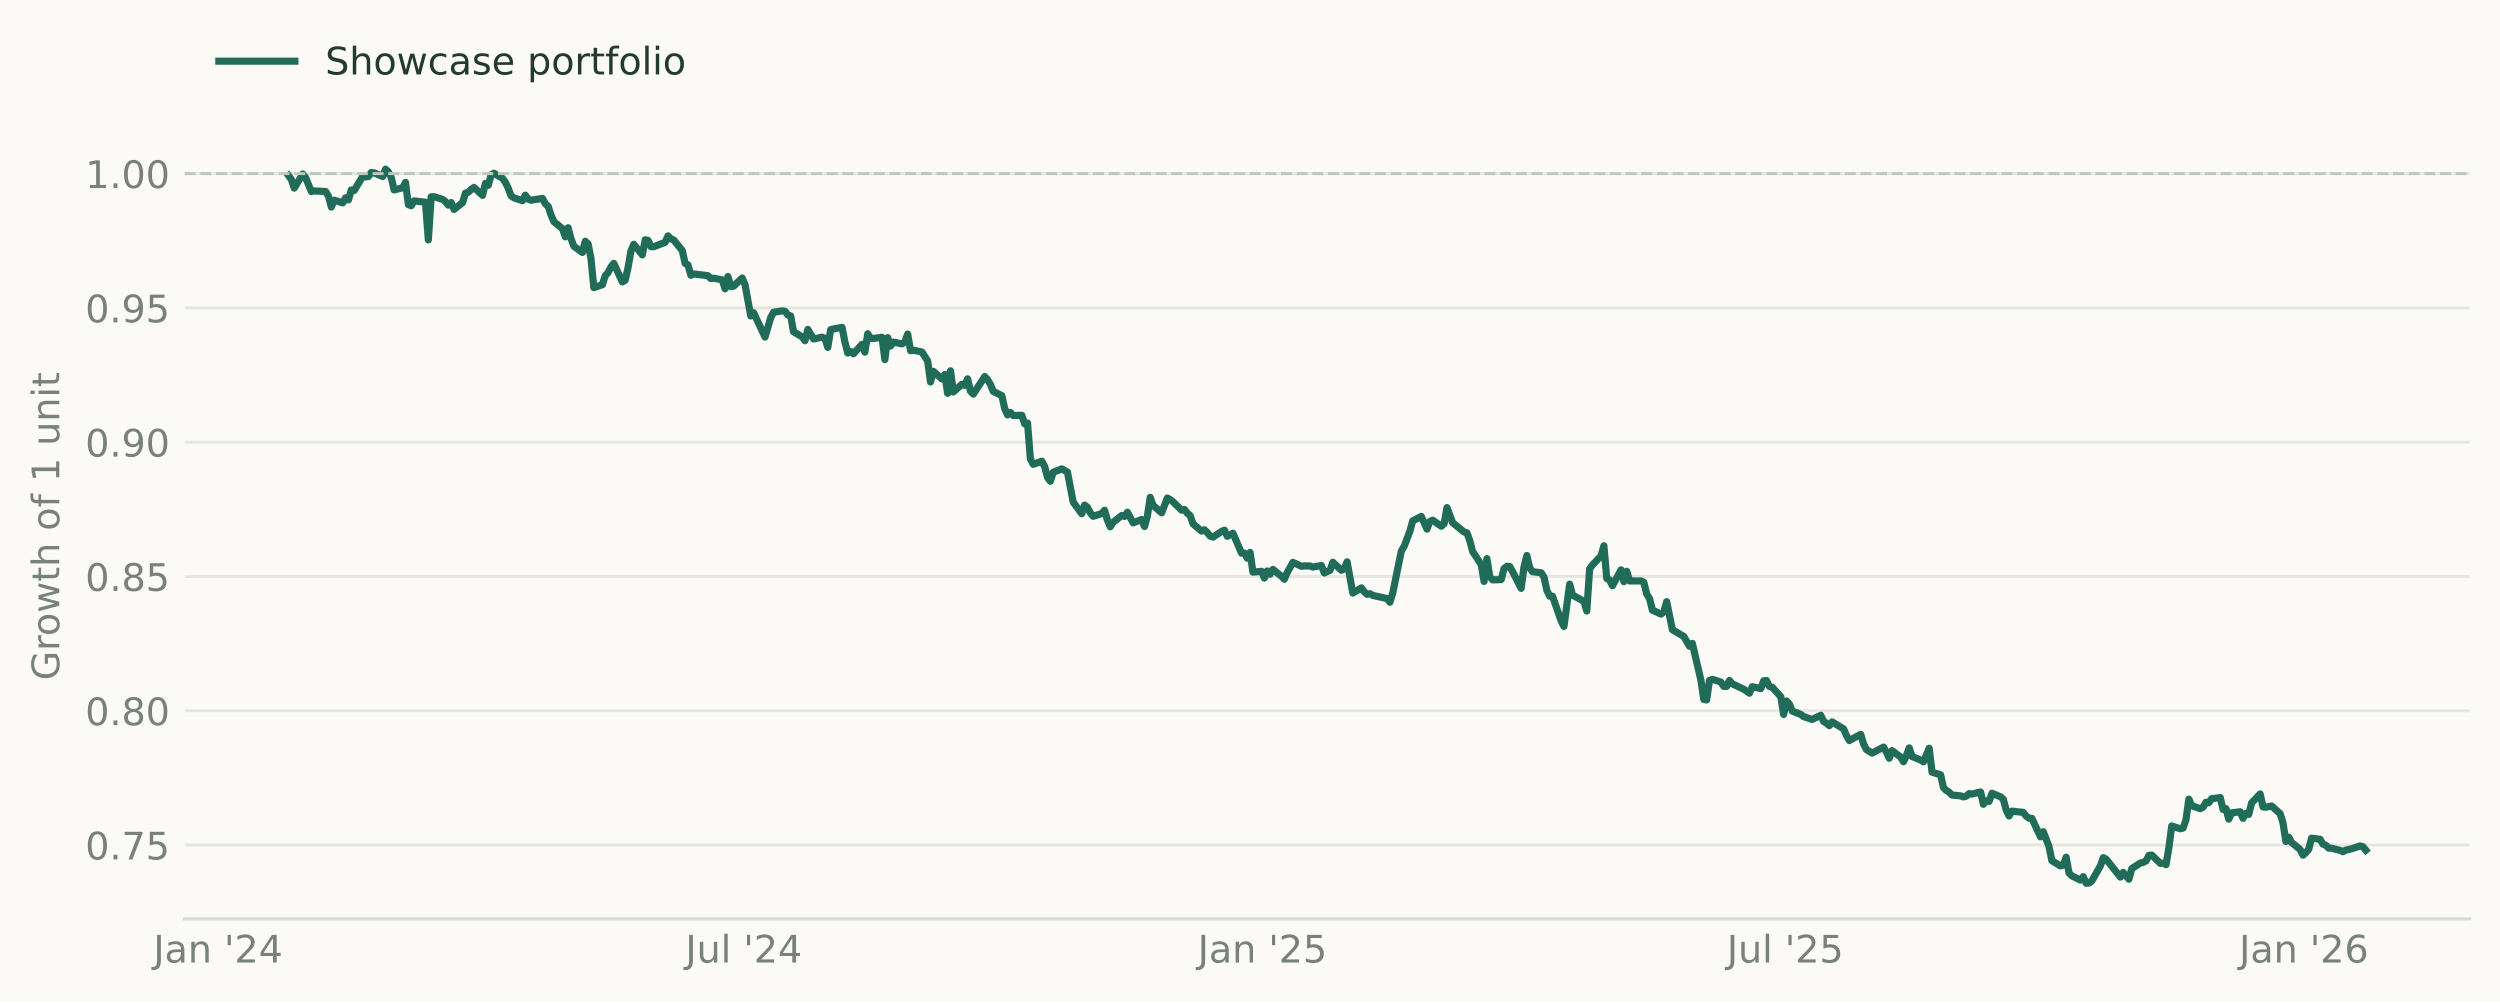
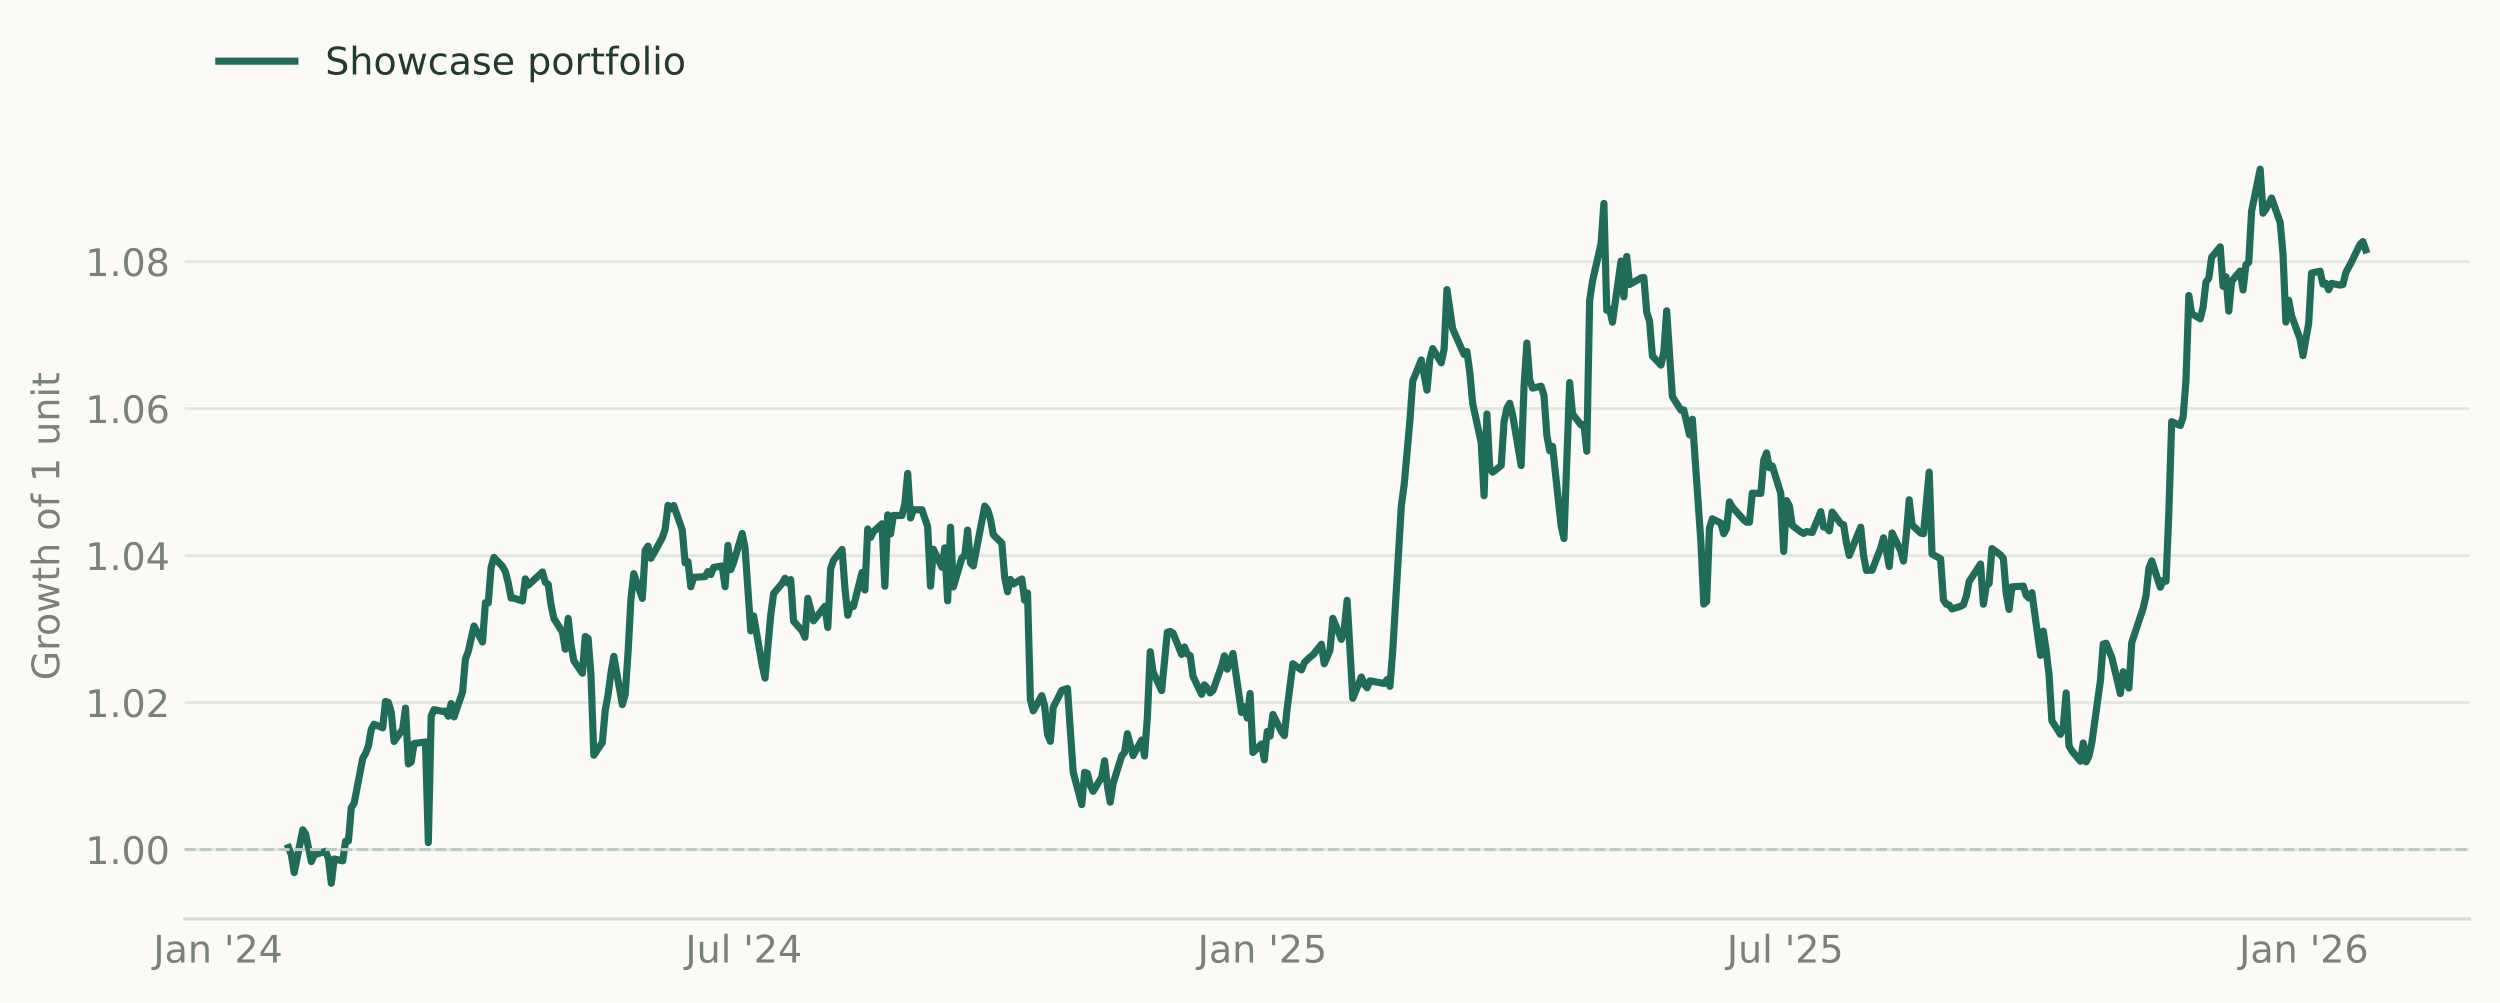
<svg xmlns="http://www.w3.org/2000/svg" xmlns:xlink="http://www.w3.org/1999/xlink" width="592.2pt" height="237.37pt" viewBox="0 0 592.2 237.37" version="1.1">
  <defs>
    <style type="text/css">*{stroke-linejoin: round; stroke-linecap: butt}</style>
  </defs>
  <g id="figure_1">
    <g id="patch_1">
      <path d="M 0 237.37 L 592.2 237.37 L 592.2 0 L 0 0 z " style="fill: #fbfaf6" />
    </g>
    <g id="axes_1">
      <g id="patch_2">
        <path d="M 43.74 217.67 L 585 217.67 L 585 31.622 L 43.74 31.622 z " style="fill: #fbfaf6" />
      </g>
      <g id="matplotlib.axis_1">
        <g id="xtick_1">
          <g id="line2d_1" />
          <g id="text_1">
            <g style="fill: #78817c" transform="translate(36.33023 228.0076) scale(0.09 -0.09)">
              <defs>
                <path id="DejaVuSans-2d" d="M 628 4666 L 1259 4666 L 1259 325 Q 1259 -519 939 -900 Q 619 -1281 -91 -1281 L -331 -1281 L -331 -750 L -134 -750 Q 284 -750 456 -515 Q 628 -281 628 325 L 628 4666 z " transform="scale(0.015625)" />
                <path id="DejaVuSans-44" d="M 2194 1759 Q 1497 1759 1228 1600 Q 959 1441 959 1056 Q 959 750 1161 570 Q 1363 391 1709 391 Q 2188 391 2477 730 Q 2766 1069 2766 1631 L 2766 1759 L 2194 1759 z M 3341 1997 L 3341 0 L 2766 0 L 2766 531 Q 2569 213 2275 61 Q 1981 -91 1556 -91 Q 1019 -91 701 211 Q 384 513 384 1019 Q 384 1609 779 1909 Q 1175 2209 1959 2209 L 2766 2209 L 2766 2266 Q 2766 2663 2505 2880 Q 2244 3097 1772 3097 Q 1472 3097 1187 3025 Q 903 2953 641 2809 L 641 3341 Q 956 3463 1253 3523 Q 1550 3584 1831 3584 Q 2591 3584 2966 3190 Q 3341 2797 3341 1997 z " transform="scale(0.015625)" />
                <path id="DejaVuSans-51" d="M 3513 2113 L 3513 0 L 2938 0 L 2938 2094 Q 2938 2591 2744 2837 Q 2550 3084 2163 3084 Q 1697 3084 1428 2787 Q 1159 2491 1159 1978 L 1159 0 L 581 0 L 581 3500 L 1159 3500 L 1159 2956 Q 1366 3272 1645 3428 Q 1925 3584 2291 3584 Q 2894 3584 3203 3211 Q 3513 2838 3513 2113 z " transform="scale(0.015625)" />
                <path id="DejaVuSans-3" transform="scale(0.015625)" />
                <path id="DejaVuSans-a" d="M 1147 4666 L 1147 2931 L 616 2931 L 616 4666 L 1147 4666 z " transform="scale(0.015625)" />
                <path id="DejaVuSans-15" d="M 1228 531 L 3431 531 L 3431 0 L 469 0 L 469 531 Q 828 903 1448 1529 Q 2069 2156 2228 2338 Q 2531 2678 2651 2914 Q 2772 3150 2772 3378 Q 2772 3750 2511 3984 Q 2250 4219 1831 4219 Q 1534 4219 1204 4116 Q 875 4013 500 3803 L 500 4441 Q 881 4594 1212 4672 Q 1544 4750 1819 4750 Q 2544 4750 2975 4387 Q 3406 4025 3406 3419 Q 3406 3131 3298 2873 Q 3191 2616 2906 2266 Q 2828 2175 2409 1742 Q 1991 1309 1228 531 z " transform="scale(0.015625)" />
                <path id="DejaVuSans-17" d="M 2419 4116 L 825 1625 L 2419 1625 L 2419 4116 z M 2253 4666 L 3047 4666 L 3047 1625 L 3713 1625 L 3713 1100 L 3047 1100 L 3047 0 L 2419 0 L 2419 1100 L 313 1100 L 313 1709 L 2253 4666 z " transform="scale(0.015625)" />
              </defs>
              <use xlink:href="#DejaVuSans-2d" />
              <use xlink:href="#DejaVuSans-44" transform="translate(29.5 0)" />
              <use xlink:href="#DejaVuSans-51" transform="translate(90.78125 0)" />
              <use xlink:href="#DejaVuSans-3" transform="translate(154.1562 0)" />
              <use xlink:href="#DejaVuSans-a" transform="translate(185.9375 0)" />
              <use xlink:href="#DejaVuSans-15" transform="translate(213.4219 0)" />
              <use xlink:href="#DejaVuSans-17" transform="translate(277.0469 0)" />
            </g>
          </g>
        </g>
        <g id="xtick_2">
          <g id="line2d_2" />
          <g id="text_2">
            <g style="fill: #78817c" transform="translate(162.3589 228.0083) scale(0.09 -0.09)">
              <defs>
                <path id="DejaVuSans-58" d="M 544 1381 L 544 3500 L 1119 3500 L 1119 1403 Q 1119 906 1312 657 Q 1506 409 1894 409 Q 2359 409 2629 706 Q 2900 1003 2900 1516 L 2900 3500 L 3475 3500 L 3475 0 L 2900 0 L 2900 538 Q 2691 219 2414 64 Q 2138 -91 1772 -91 Q 1169 -91 856 284 Q 544 659 544 1381 z M 1991 3584 L 1991 3584 z " transform="scale(0.015625)" />
                <path id="DejaVuSans-4f" d="M 603 4863 L 1178 4863 L 1178 0 L 603 0 L 603 4863 z " transform="scale(0.015625)" />
              </defs>
              <use xlink:href="#DejaVuSans-2d" />
              <use xlink:href="#DejaVuSans-58" transform="translate(29.5 0)" />
              <use xlink:href="#DejaVuSans-4f" transform="translate(92.875 0)" />
              <use xlink:href="#DejaVuSans-3" transform="translate(120.6562 0)" />
              <use xlink:href="#DejaVuSans-a" transform="translate(152.4375 0)" />
              <use xlink:href="#DejaVuSans-15" transform="translate(179.9219 0)" />
              <use xlink:href="#DejaVuSans-17" transform="translate(243.5469 0)" />
            </g>
          </g>
        </g>
        <g id="xtick_3">
          <g id="line2d_3" />
          <g id="text_3">
            <g style="fill: #78817c" transform="translate(283.7093 228.0076) scale(0.09 -0.09)">
              <defs>
                <path id="DejaVuSans-18" d="M 691 4666 L 3169 4666 L 3169 4134 L 1269 4134 L 1269 2991 Q 1406 3038 1543 3061 Q 1681 3084 1819 3084 Q 2600 3084 3056 2656 Q 3513 2228 3513 1497 Q 3513 744 3044 326 Q 2575 -91 1722 -91 Q 1428 -91 1123 -41 Q 819 9 494 109 L 494 744 Q 775 591 1075 516 Q 1375 441 1709 441 Q 2250 441 2565 725 Q 2881 1009 2881 1497 Q 2881 1984 2565 2268 Q 2250 2553 1709 2553 Q 1456 2553 1204 2497 Q 953 2441 691 2322 L 691 4666 z " transform="scale(0.015625)" />
              </defs>
              <use xlink:href="#DejaVuSans-2d" />
              <use xlink:href="#DejaVuSans-44" transform="translate(29.5 0)" />
              <use xlink:href="#DejaVuSans-51" transform="translate(90.78125 0)" />
              <use xlink:href="#DejaVuSans-3" transform="translate(154.1562 0)" />
              <use xlink:href="#DejaVuSans-a" transform="translate(185.9375 0)" />
              <use xlink:href="#DejaVuSans-15" transform="translate(213.4219 0)" />
              <use xlink:href="#DejaVuSans-18" transform="translate(277.0469 0)" />
            </g>
          </g>
        </g>
        <g id="xtick_4">
          <g id="line2d_4" />
          <g id="text_4">
            <g style="fill: #78817c" transform="translate(409.062 228.0083) scale(0.09 -0.09)">
              <use xlink:href="#DejaVuSans-2d" />
              <use xlink:href="#DejaVuSans-58" transform="translate(29.5 0)" />
              <use xlink:href="#DejaVuSans-4f" transform="translate(92.875 0)" />
              <use xlink:href="#DejaVuSans-3" transform="translate(120.6562 0)" />
              <use xlink:href="#DejaVuSans-a" transform="translate(152.4375 0)" />
              <use xlink:href="#DejaVuSans-15" transform="translate(179.9219 0)" />
              <use xlink:href="#DejaVuSans-18" transform="translate(243.5469 0)" />
            </g>
          </g>
        </g>
        <g id="xtick_5">
          <g id="line2d_5" />
          <g id="text_5">
            <g style="fill: #78817c" transform="translate(530.4125 228.0076) scale(0.09 -0.09)">
              <defs>
                <path id="DejaVuSans-19" d="M 2113 2584 Q 1688 2584 1439 2293 Q 1191 2003 1191 1497 Q 1191 994 1439 701 Q 1688 409 2113 409 Q 2538 409 2786 701 Q 3034 994 3034 1497 Q 3034 2003 2786 2293 Q 2538 2584 2113 2584 z M 3366 4563 L 3366 3988 Q 3128 4100 2886 4159 Q 2644 4219 2406 4219 Q 1781 4219 1451 3797 Q 1122 3375 1075 2522 Q 1259 2794 1537 2939 Q 1816 3084 2150 3084 Q 2853 3084 3261 2657 Q 3669 2231 3669 1497 Q 3669 778 3244 343 Q 2819 -91 2113 -91 Q 1303 -91 875 529 Q 447 1150 447 2328 Q 447 3434 972 4092 Q 1497 4750 2381 4750 Q 2619 4750 2861 4703 Q 3103 4656 3366 4563 z " transform="scale(0.015625)" />
              </defs>
              <use xlink:href="#DejaVuSans-2d" />
              <use xlink:href="#DejaVuSans-44" transform="translate(29.5 0)" />
              <use xlink:href="#DejaVuSans-51" transform="translate(90.78125 0)" />
              <use xlink:href="#DejaVuSans-3" transform="translate(154.1562 0)" />
              <use xlink:href="#DejaVuSans-a" transform="translate(185.9375 0)" />
              <use xlink:href="#DejaVuSans-15" transform="translate(213.4219 0)" />
              <use xlink:href="#DejaVuSans-19" transform="translate(277.0469 0)" />
            </g>
          </g>
        </g>
      </g>
      <g id="matplotlib.axis_2">
        <g id="ytick_1">
          <g id="line2d_6">
-             <path d="M 43.74 200.173 L 585 200.173 " clip-path="url(#p5a792c035a)" style="fill: none; stroke: #e4e7df; stroke-width: 0.7; stroke-linecap: square" />
+             <path d="M 43.74 201.245 L 585 201.245 " clip-path="url(#p0c3eb1623f)" style="fill: none; stroke: #e4e7df; stroke-width: 0.7; stroke-linecap: square" />
          </g>
          <g id="line2d_7" />
          <g id="text_6">
-             <g style="fill: #78817c" transform="translate(20.2007 203.5917) scale(0.09 -0.09)">
-               <defs>
+             <g style="fill: #78817c" transform="translate(20.2007 204.6636) scale(0.09 -0.09)">
+               <defs>
+                 <path id="DejaVuSans-14" d="M 794 531 L 1825 531 L 1825 4091 L 703 3866 L 703 4441 L 1819 4666 L 2450 4666 L 2450 531 L 3481 531 L 3481 0 L 794 0 L 794 531 z " transform="scale(0.015625)" />
+                 <path id="DejaVuSans-11" d="M 684 794 L 1344 794 L 1344 0 L 684 0 L 684 794 z " transform="scale(0.015625)" />
                <path id="DejaVuSans-13" d="M 2034 4250 Q 1547 4250 1301 3770 Q 1056 3291 1056 2328 Q 1056 1369 1301 889 Q 1547 409 2034 409 Q 2525 409 2770 889 Q 3016 1369 3016 2328 Q 3016 3291 2770 3770 Q 2525 4250 2034 4250 z M 2034 4750 Q 2819 4750 3233 4129 Q 3647 3509 3647 2328 Q 3647 1150 3233 529 Q 2819 -91 2034 -91 Q 1250 -91 836 529 Q 422 1150 422 2328 Q 422 3509 836 4129 Q 1250 4750 2034 4750 z " transform="scale(0.015625)" />
-                 <path id="DejaVuSans-11" d="M 684 794 L 1344 794 L 1344 0 L 684 0 L 684 794 z " transform="scale(0.015625)" />
-                 <path id="DejaVuSans-1a" d="M 525 4666 L 3525 4666 L 3525 4397 L 1831 0 L 1172 0 L 2766 4134 L 525 4134 L 525 4666 z " transform="scale(0.015625)" />
-               </defs>
-               <use xlink:href="#DejaVuSans-13" />
-               <use xlink:href="#DejaVuSans-11" transform="translate(63.625 0)" />
-               <use xlink:href="#DejaVuSans-1a" transform="translate(95.40625 0)" />
-               <use xlink:href="#DejaVuSans-18" transform="translate(159.0312 0)" />
+               </defs>
+               <use xlink:href="#DejaVuSans-14" />
+               <use xlink:href="#DejaVuSans-11" transform="translate(63.625 0)" />
+               <use xlink:href="#DejaVuSans-13" transform="translate(95.40625 0)" />
+               <use xlink:href="#DejaVuSans-13" transform="translate(159.0312 0)" />
            </g>
          </g>
        </g>
        <g id="ytick_2">
          <g id="line2d_8">
-             <path d="M 43.74 168.364 L 585 168.364 " clip-path="url(#p5a792c035a)" style="fill: none; stroke: #e4e7df; stroke-width: 0.7; stroke-linecap: square" />
+             <path d="M 43.74 166.426 L 585 166.426 " clip-path="url(#p0c3eb1623f)" style="fill: none; stroke: #e4e7df; stroke-width: 0.7; stroke-linecap: square" />
          </g>
          <g id="line2d_9" />
          <g id="text_7">
-             <g style="fill: #78817c" transform="translate(20.2007 171.7825) scale(0.09 -0.09)">
-               <defs>
-                 <path id="DejaVuSans-1b" d="M 2034 2216 Q 1584 2216 1326 1975 Q 1069 1734 1069 1313 Q 1069 891 1326 650 Q 1584 409 2034 409 Q 2484 409 2743 651 Q 3003 894 3003 1313 Q 3003 1734 2745 1975 Q 2488 2216 2034 2216 z M 1403 2484 Q 997 2584 770 2862 Q 544 3141 544 3541 Q 544 4100 942 4425 Q 1341 4750 2034 4750 Q 2731 4750 3128 4425 Q 3525 4100 3525 3541 Q 3525 3141 3298 2862 Q 3072 2584 2669 2484 Q 3125 2378 3379 2068 Q 3634 1759 3634 1313 Q 3634 634 3220 271 Q 2806 -91 2034 -91 Q 1263 -91 848 271 Q 434 634 434 1313 Q 434 1759 690 2068 Q 947 2378 1403 2484 z M 1172 3481 Q 1172 3119 1398 2916 Q 1625 2713 2034 2713 Q 2441 2713 2670 2916 Q 2900 3119 2900 3481 Q 2900 3844 2670 4047 Q 2441 4250 2034 4250 Q 1625 4250 1398 4047 Q 1172 3844 1172 3481 z " transform="scale(0.015625)" />
-               </defs>
-               <use xlink:href="#DejaVuSans-13" />
-               <use xlink:href="#DejaVuSans-11" transform="translate(63.625 0)" />
-               <use xlink:href="#DejaVuSans-1b" transform="translate(95.40625 0)" />
-               <use xlink:href="#DejaVuSans-13" transform="translate(159.0312 0)" />
+             <g style="fill: #78817c" transform="translate(20.2007 169.8446) scale(0.09 -0.09)">
+               <use xlink:href="#DejaVuSans-14" />
+               <use xlink:href="#DejaVuSans-11" transform="translate(63.625 0)" />
+               <use xlink:href="#DejaVuSans-13" transform="translate(95.40625 0)" />
+               <use xlink:href="#DejaVuSans-15" transform="translate(159.0312 0)" />
            </g>
          </g>
        </g>
        <g id="ytick_3">
          <g id="line2d_10">
-             <path d="M 43.74 136.554 L 585 136.554 " clip-path="url(#p5a792c035a)" style="fill: none; stroke: #e4e7df; stroke-width: 0.7; stroke-linecap: square" />
+             <path d="M 43.74 131.607 L 585 131.607 " clip-path="url(#p0c3eb1623f)" style="fill: none; stroke: #e4e7df; stroke-width: 0.7; stroke-linecap: square" />
          </g>
          <g id="line2d_11" />
          <g id="text_8">
-             <g style="fill: #78817c" transform="translate(20.2007 139.9734) scale(0.09 -0.09)">
-               <use xlink:href="#DejaVuSans-13" />
-               <use xlink:href="#DejaVuSans-11" transform="translate(63.625 0)" />
-               <use xlink:href="#DejaVuSans-1b" transform="translate(95.40625 0)" />
-               <use xlink:href="#DejaVuSans-18" transform="translate(159.0312 0)" />
+             <g style="fill: #78817c" transform="translate(20.2007 135.0255) scale(0.09 -0.09)">
+               <use xlink:href="#DejaVuSans-14" />
+               <use xlink:href="#DejaVuSans-11" transform="translate(63.625 0)" />
+               <use xlink:href="#DejaVuSans-13" transform="translate(95.40625 0)" />
+               <use xlink:href="#DejaVuSans-17" transform="translate(159.0312 0)" />
            </g>
          </g>
        </g>
        <g id="ytick_4">
          <g id="line2d_12">
-             <path d="M 43.74 104.745 L 585 104.745 " clip-path="url(#p5a792c035a)" style="fill: none; stroke: #e4e7df; stroke-width: 0.7; stroke-linecap: square" />
+             <path d="M 43.74 96.788 L 585 96.788 " clip-path="url(#p0c3eb1623f)" style="fill: none; stroke: #e4e7df; stroke-width: 0.7; stroke-linecap: square" />
          </g>
          <g id="line2d_13" />
          <g id="text_9">
-             <g style="fill: #78817c" transform="translate(20.2007 108.1643) scale(0.09 -0.09)">
-               <defs>
-                 <path id="DejaVuSans-1c" d="M 703 97 L 703 672 Q 941 559 1184 500 Q 1428 441 1663 441 Q 2288 441 2617 861 Q 2947 1281 2994 2138 Q 2813 1869 2534 1725 Q 2256 1581 1919 1581 Q 1219 1581 811 2004 Q 403 2428 403 3163 Q 403 3881 828 4315 Q 1253 4750 1959 4750 Q 2769 4750 3195 4129 Q 3622 3509 3622 2328 Q 3622 1225 3098 567 Q 2575 -91 1691 -91 Q 1453 -91 1209 -44 Q 966 3 703 97 z M 1959 2075 Q 2384 2075 2632 2365 Q 2881 2656 2881 3163 Q 2881 3666 2632 3958 Q 2384 4250 1959 4250 Q 1534 4250 1286 3958 Q 1038 3666 1038 3163 Q 1038 2656 1286 2365 Q 1534 2075 1959 2075 z " transform="scale(0.015625)" />
-               </defs>
-               <use xlink:href="#DejaVuSans-13" />
-               <use xlink:href="#DejaVuSans-11" transform="translate(63.625 0)" />
-               <use xlink:href="#DejaVuSans-1c" transform="translate(95.40625 0)" />
-               <use xlink:href="#DejaVuSans-13" transform="translate(159.0312 0)" />
+             <g style="fill: #78817c" transform="translate(20.2007 100.2065) scale(0.09 -0.09)">
+               <use xlink:href="#DejaVuSans-14" />
+               <use xlink:href="#DejaVuSans-11" transform="translate(63.625 0)" />
+               <use xlink:href="#DejaVuSans-13" transform="translate(95.40625 0)" />
+               <use xlink:href="#DejaVuSans-19" transform="translate(159.0312 0)" />
            </g>
          </g>
        </g>
        <g id="ytick_5">
          <g id="line2d_14">
-             <path d="M 43.74 72.936 L 585 72.936 " clip-path="url(#p5a792c035a)" style="fill: none; stroke: #e4e7df; stroke-width: 0.7; stroke-linecap: square" />
+             <path d="M 43.74 61.969 L 585 61.969 " clip-path="url(#p0c3eb1623f)" style="fill: none; stroke: #e4e7df; stroke-width: 0.7; stroke-linecap: square" />
          </g>
          <g id="line2d_15" />
          <g id="text_10">
-             <g style="fill: #78817c" transform="translate(20.2007 76.35518) scale(0.09 -0.09)">
-               <use xlink:href="#DejaVuSans-13" />
-               <use xlink:href="#DejaVuSans-11" transform="translate(63.625 0)" />
-               <use xlink:href="#DejaVuSans-1c" transform="translate(95.40625 0)" />
-               <use xlink:href="#DejaVuSans-18" transform="translate(159.0312 0)" />
-             </g>
-           </g>
-         </g>
-         <g id="ytick_6">
-           <g id="line2d_16">
-             <path d="M 43.74 41.127 L 585 41.127 " clip-path="url(#p5a792c035a)" style="fill: none; stroke: #e4e7df; stroke-width: 0.7; stroke-linecap: square" />
-           </g>
-           <g id="line2d_17" />
-           <g id="text_11">
-             <g style="fill: #78817c" transform="translate(20.2007 44.54605) scale(0.09 -0.09)">
-               <defs>
-                 <path id="DejaVuSans-14" d="M 794 531 L 1825 531 L 1825 4091 L 703 3866 L 703 4441 L 1819 4666 L 2450 4666 L 2450 531 L 3481 531 L 3481 0 L 794 0 L 794 531 z " transform="scale(0.015625)" />
-               </defs>
-               <use xlink:href="#DejaVuSans-14" />
-               <use xlink:href="#DejaVuSans-11" transform="translate(63.625 0)" />
-               <use xlink:href="#DejaVuSans-13" transform="translate(95.40625 0)" />
-               <use xlink:href="#DejaVuSans-13" transform="translate(159.0312 0)" />
-             </g>
-           </g>
-         </g>
-         <g id="text_12">
+             <g style="fill: #78817c" transform="translate(20.2007 65.38748) scale(0.09 -0.09)">
+               <defs>
+                 <path id="DejaVuSans-1b" d="M 2034 2216 Q 1584 2216 1326 1975 Q 1069 1734 1069 1313 Q 1069 891 1326 650 Q 1584 409 2034 409 Q 2484 409 2743 651 Q 3003 894 3003 1313 Q 3003 1734 2745 1975 Q 2488 2216 2034 2216 z M 1403 2484 Q 997 2584 770 2862 Q 544 3141 544 3541 Q 544 4100 942 4425 Q 1341 4750 2034 4750 Q 2731 4750 3128 4425 Q 3525 4100 3525 3541 Q 3525 3141 3298 2862 Q 3072 2584 2669 2484 Q 3125 2378 3379 2068 Q 3634 1759 3634 1313 Q 3634 634 3220 271 Q 2806 -91 2034 -91 Q 1263 -91 848 271 Q 434 634 434 1313 Q 434 1759 690 2068 Q 947 2378 1403 2484 z M 1172 3481 Q 1172 3119 1398 2916 Q 1625 2713 2034 2713 Q 2441 2713 2670 2916 Q 2900 3119 2900 3481 Q 2900 3844 2670 4047 Q 2441 4250 2034 4250 Q 1625 4250 1398 4047 Q 1172 3844 1172 3481 z " transform="scale(0.015625)" />
+               </defs>
+               <use xlink:href="#DejaVuSans-14" />
+               <use xlink:href="#DejaVuSans-11" transform="translate(63.625 0)" />
+               <use xlink:href="#DejaVuSans-13" transform="translate(95.40625 0)" />
+               <use xlink:href="#DejaVuSans-1b" transform="translate(159.0312 0)" />
+             </g>
+           </g>
+         </g>
+         <g id="text_11">
          <g style="fill: #78817c" transform="translate(14.03859 161.1421) rotate(-90) scale(0.09 -0.09)">
            <defs>
              <path id="DejaVuSans-2a" d="M 3809 666 L 3809 1919 L 2778 1919 L 2778 2438 L 4434 2438 L 4434 434 Q 4069 175 3628 42 Q 3188 -91 2688 -91 Q 1594 -91 976 548 Q 359 1188 359 2328 Q 359 3472 976 4111 Q 1594 4750 2688 4750 Q 3144 4750 3555 4637 Q 3966 4525 4313 4306 L 4313 3634 Q 3963 3931 3569 4081 Q 3175 4231 2741 4231 Q 1884 4231 1454 3753 Q 1025 3275 1025 2328 Q 1025 1384 1454 906 Q 1884 428 2741 428 Q 3075 428 3337 486 Q 3600 544 3809 666 z " transform="scale(0.015625)" />
              <path id="DejaVuSans-55" d="M 2631 2963 Q 2534 3019 2420 3045 Q 2306 3072 2169 3072 Q 1681 3072 1420 2755 Q 1159 2438 1159 1844 L 1159 0 L 581 0 L 581 3500 L 1159 3500 L 1159 2956 Q 1341 3275 1631 3429 Q 1922 3584 2338 3584 Q 2397 3584 2469 3576 Q 2541 3569 2628 3553 L 2631 2963 z " transform="scale(0.015625)" />
              <path id="DejaVuSans-52" d="M 1959 3097 Q 1497 3097 1228 2736 Q 959 2375 959 1747 Q 959 1119 1226 758 Q 1494 397 1959 397 Q 2419 397 2687 759 Q 2956 1122 2956 1747 Q 2956 2369 2687 2733 Q 2419 3097 1959 3097 z M 1959 3584 Q 2709 3584 3137 3096 Q 3566 2609 3566 1747 Q 3566 888 3137 398 Q 2709 -91 1959 -91 Q 1206 -91 779 398 Q 353 888 353 1747 Q 353 2609 779 3096 Q 1206 3584 1959 3584 z " transform="scale(0.015625)" />
              <path id="DejaVuSans-5a" d="M 269 3500 L 844 3500 L 1563 769 L 2278 3500 L 2956 3500 L 3675 769 L 4391 3500 L 4966 3500 L 4050 0 L 3372 0 L 2619 2869 L 1863 0 L 1184 0 L 269 3500 z " transform="scale(0.015625)" />
              <path id="DejaVuSans-57" d="M 1172 4494 L 1172 3500 L 2356 3500 L 2356 3053 L 1172 3053 L 1172 1153 Q 1172 725 1289 603 Q 1406 481 1766 481 L 2356 481 L 2356 0 L 1766 0 Q 1100 0 847 248 Q 594 497 594 1153 L 594 3053 L 172 3053 L 172 3500 L 594 3500 L 594 4494 L 1172 4494 z " transform="scale(0.015625)" />
              <path id="DejaVuSans-4b" d="M 3513 2113 L 3513 0 L 2938 0 L 2938 2094 Q 2938 2591 2744 2837 Q 2550 3084 2163 3084 Q 1697 3084 1428 2787 Q 1159 2491 1159 1978 L 1159 0 L 581 0 L 581 4863 L 1159 4863 L 1159 2956 Q 1366 3272 1645 3428 Q 1925 3584 2291 3584 Q 2894 3584 3203 3211 Q 3513 2838 3513 2113 z " transform="scale(0.015625)" />
              <path id="DejaVuSans-49" d="M 2375 4863 L 2375 4384 L 1825 4384 Q 1516 4384 1395 4259 Q 1275 4134 1275 3809 L 1275 3500 L 2222 3500 L 2222 3053 L 1275 3053 L 1275 0 L 697 0 L 697 3053 L 147 3053 L 147 3500 L 697 3500 L 697 3744 Q 697 4328 969 4595 Q 1241 4863 1831 4863 L 2375 4863 z " transform="scale(0.015625)" />
              <path id="DejaVuSans-4c" d="M 603 3500 L 1178 3500 L 1178 0 L 603 0 L 603 3500 z M 603 4863 L 1178 4863 L 1178 4134 L 603 4134 L 603 4863 z " transform="scale(0.015625)" />
            </defs>
            <use xlink:href="#DejaVuSans-2a" />
            <use xlink:href="#DejaVuSans-55" transform="translate(77.48438 0)" />
            <use xlink:href="#DejaVuSans-52" transform="translate(116.3906 0)" />
            <use xlink:href="#DejaVuSans-5a" transform="translate(177.5781 0)" />
            <use xlink:href="#DejaVuSans-57" transform="translate(259.3594 0)" />
            <use xlink:href="#DejaVuSans-4b" transform="translate(298.5625 0)" />
            <use xlink:href="#DejaVuSans-3" transform="translate(361.9375 0)" />
            <use xlink:href="#DejaVuSans-52" transform="translate(393.7188 0)" />
            <use xlink:href="#DejaVuSans-49" transform="translate(454.9062 0)" />
            <use xlink:href="#DejaVuSans-3" transform="translate(490.1094 0)" />
            <use xlink:href="#DejaVuSans-14" transform="translate(521.8906 0)" />
            <use xlink:href="#DejaVuSans-3" transform="translate(585.5156 0)" />
            <use xlink:href="#DejaVuSans-58" transform="translate(617.2969 0)" />
            <use xlink:href="#DejaVuSans-51" transform="translate(680.6719 0)" />
            <use xlink:href="#DejaVuSans-4c" transform="translate(744.0469 0)" />
            <use xlink:href="#DejaVuSans-57" transform="translate(771.8281 0)" />
          </g>
        </g>
      </g>
-       <g id="line2d_18">
-         <path d="M 68.342 41.59 L 69.018 42.527 L 69.694 44.555 L 71.722 41.214 L 72.398 42.101 L 73.75 45.367 L 74.426 45.228 L 77.129 45.359 L 77.805 46.472 L 78.481 49.047 L 79.157 47.423 L 81.185 48.056 L 81.86 46.862 L 82.536 47.353 L 83.212 44.995 L 83.888 45.133 L 85.916 41.784 L 86.592 41.889 L 87.268 41.825 L 87.944 40.864 L 88.619 40.955 L 90.647 41.809 L 91.323 40.078 L 91.999 40.709 L 92.675 42.035 L 93.351 44.99 L 95.378 44.496 L 96.054 43.212 L 96.73 48.463 L 97.406 48.739 L 98.082 47.587 L 100.786 47.899 L 101.462 56.822 L 102.137 46.618 L 102.813 46.587 L 104.841 47.239 L 105.517 47.726 L 106.193 48.596 L 106.869 47.985 L 107.545 49.608 L 109.572 47.996 L 110.248 45.745 L 110.924 45.54 L 111.6 44.884 L 112.276 44.4 L 114.304 46.275 L 114.98 43.427 L 115.655 43.901 L 116.331 41.453 L 117.007 41.03 L 119.035 42.243 L 119.711 43.177 L 120.387 44.588 L 121.063 46.399 L 121.739 46.864 L 123.766 47.539 L 124.442 46.237 L 125.118 47.178 L 125.794 47.425 L 128.498 46.997 L 129.173 48.272 L 129.849 48.875 L 130.525 50.938 L 131.201 52.509 L 133.229 54.161 L 133.905 56.095 L 134.581 53.956 L 135.257 56.528 L 135.932 58.326 L 137.96 59.794 L 138.636 57.149 L 139.312 57.789 L 139.988 61.245 L 140.664 68.138 L 142.691 67.44 L 143.367 65.299 L 144.043 64.556 L 144.719 63.247 L 145.395 62.392 L 147.423 66.787 L 148.099 66.36 L 148.774 63.373 L 149.45 59.462 L 150.126 57.876 L 152.154 60.368 L 152.83 56.815 L 153.506 56.942 L 154.182 58.419 L 154.858 58.445 L 157.561 57.39 L 158.237 55.873 L 158.913 56.579 L 159.589 56.843 L 161.617 59.349 L 162.292 62.398 L 162.968 62.733 L 163.644 65.198 L 164.32 64.893 L 167.7 65.307 L 168.376 65.982 L 169.051 65.898 L 171.079 66.291 L 171.755 68.416 L 172.431 65.503 L 173.107 67.902 L 173.783 67.784 L 175.81 65.858 L 176.486 67.45 L 177.838 74.839 L 178.514 74.072 L 181.218 79.844 L 182.569 75.22 L 183.245 73.97 L 185.273 73.649 L 185.949 73.736 L 186.625 74.606 L 187.301 74.842 L 187.977 78.59 L 190.004 79.776 L 190.68 80.696 L 191.356 78.044 L 192.708 80.29 L 194.736 79.87 L 195.412 80.146 L 196.087 82.291 L 196.763 78.106 L 197.439 77.923 L 199.467 77.55 L 200.143 81.031 L 200.819 83.62 L 201.495 83.264 L 202.171 83.799 L 204.198 81.567 L 204.874 83.41 L 205.55 79.057 L 206.226 80.163 L 206.902 80.164 L 208.93 79.896 L 209.605 85.163 L 210.281 79.989 L 210.957 81.956 L 211.633 81.035 L 213.661 81.459 L 214.337 81.007 L 215.013 79.134 L 215.688 83.067 L 216.364 82.944 L 218.392 83.384 L 219.744 85.5 L 220.42 90.474 L 221.096 87.965 L 223.123 89.767 L 223.799 88.718 L 224.475 93.182 L 225.151 87.844 L 225.827 92.842 L 227.855 91.026 L 228.531 91.281 L 229.206 89.741 L 229.882 92.657 L 230.558 93.359 L 233.262 89.209 L 233.938 89.936 L 234.614 91.086 L 235.29 92.711 L 237.317 93.721 L 237.993 96.788 L 238.669 98.281 L 239.345 97.722 L 240.021 98.425 L 242.049 98.373 L 242.724 100.396 L 243.4 100.207 L 244.076 108.711 L 244.752 109.988 L 246.78 109.25 L 247.456 110.507 L 248.132 113.097 L 248.808 113.989 L 249.483 111.869 L 251.511 111.063 L 252.863 111.83 L 254.215 118.936 L 256.242 121.706 L 256.918 119.645 L 257.594 120.154 L 258.27 121.478 L 258.946 122.301 L 260.974 121.664 L 261.65 120.875 L 262.326 123.214 L 263.001 124.78 L 263.677 123.721 L 265.705 122.114 L 266.381 122.331 L 267.057 121.337 L 268.409 123.85 L 270.436 123.066 L 271.112 124.711 L 271.788 122.284 L 272.464 117.809 L 273.14 119.709 L 275.168 121.478 L 276.519 117.974 L 277.195 118.339 L 277.871 118.874 L 279.899 120.851 L 280.575 120.689 L 281.251 121.584 L 281.927 122.141 L 282.603 124.091 L 284.63 125.807 L 285.306 125.501 L 285.982 126.153 L 286.658 126.992 L 287.334 127.232 L 289.361 125.891 L 290.037 125.591 L 290.713 127.031 L 292.065 126.309 L 294.093 131.038 L 294.769 131.017 L 295.445 132.232 L 296.12 130.855 L 296.796 135.532 L 298.824 135.339 L 299.5 136.931 L 300.176 135.253 L 300.852 136.023 L 301.528 134.882 L 303.555 136.515 L 304.231 137.213 L 304.907 135.635 L 306.259 133.219 L 308.287 134.143 L 308.963 134.053 L 310.314 134.058 L 310.99 134.325 L 313.018 133.955 L 313.694 135.718 L 315.046 135.1 L 315.722 133.189 L 317.749 135.091 L 318.425 134.727 L 319.101 133.091 L 320.453 140.481 L 322.481 139.263 L 323.156 140.163 L 323.832 140.794 L 324.508 140.634 L 325.184 141.045 L 328.564 141.776 L 329.24 142.661 L 329.915 140.472 L 331.943 130.543 L 332.619 129.408 L 333.971 125.833 L 334.647 123.383 L 336.674 122.323 L 338.026 125.327 L 338.702 123.546 L 339.378 123.22 L 341.406 124.649 L 342.082 124.058 L 342.758 120.242 L 344.109 123.823 L 346.813 126.024 L 347.489 126.202 L 348.165 128.069 L 348.841 130.659 L 350.868 133.719 L 351.544 137.726 L 352.22 132.326 L 352.896 136.59 L 353.572 137.357 L 355.6 137.301 L 356.276 134.7 L 356.951 134.143 L 357.627 134.198 L 358.303 135.407 L 360.331 139.367 L 361.007 134.244 L 361.683 131.588 L 362.359 134.543 L 363.035 135.428 L 365.062 135.676 L 365.738 136.703 L 366.414 139.818 L 367.09 141.231 L 367.766 141.232 L 369.793 147.073 L 370.469 148.389 L 371.821 138.369 L 372.497 140.96 L 375.201 142.44 L 375.877 144.734 L 376.552 134.733 L 377.228 133.828 L 379.256 131.687 L 379.932 129.283 L 380.608 137.034 L 381.284 137.4 L 381.96 138.747 L 383.987 134.994 L 384.663 137.778 L 385.339 135.333 L 386.015 137.612 L 388.719 137.606 L 389.395 137.961 L 390.07 140.713 L 390.746 141.796 L 391.422 144.53 L 393.45 145.463 L 394.126 144.953 L 394.802 142.528 L 396.154 149.16 L 398.857 150.766 L 400.209 153.07 L 400.885 152.411 L 402.913 161.141 L 403.588 165.676 L 404.264 165.808 L 404.94 161.168 L 405.616 160.928 L 407.644 161.558 L 408.32 162.596 L 408.996 162.604 L 409.672 161.194 L 410.347 161.988 L 413.051 163.255 L 414.403 164.202 L 415.079 162.665 L 417.106 163.11 L 417.782 161.272 L 418.458 161.2 L 419.134 162.614 L 419.81 162.801 L 421.838 165.03 L 422.514 169.234 L 423.19 166.051 L 423.865 166.761 L 424.541 168.441 L 426.569 169.232 L 427.245 169.757 L 429.273 170.428 L 431.3 169.435 L 431.976 170.896 L 432.652 171.318 L 433.328 171.889 L 434.004 171.009 L 436.708 172.653 L 437.383 174.22 L 438.059 175.418 L 440.763 173.957 L 441.439 176.228 L 442.115 177.554 L 443.466 178.395 L 446.17 176.977 L 446.846 178.161 L 447.522 179.616 L 448.198 177.817 L 450.225 179.354 L 450.901 180.436 L 451.577 178.98 L 452.253 177.165 L 452.929 179.201 L 454.957 180.045 L 455.633 180.456 L 456.984 177.247 L 457.66 182.917 L 459.688 183.534 L 460.364 186.567 L 461.04 187.24 L 461.716 187.668 L 462.392 188.33 L 464.419 188.518 L 465.095 188.776 L 465.771 188.59 L 466.447 187.987 L 467.123 188.095 L 469.151 187.599 L 469.827 190.513 L 470.502 189.691 L 471.178 189.836 L 471.854 187.908 L 473.882 188.749 L 474.558 189.367 L 475.234 191.925 L 475.91 193.282 L 476.586 192.141 L 479.289 192.439 L 479.965 193.335 L 480.641 193.814 L 481.317 193.856 L 483.345 198.223 L 484.02 197.032 L 485.372 200.541 L 486.048 203.881 L 488.076 205.124 L 488.752 204.917 L 489.428 203.058 L 490.104 206.779 L 490.779 207.474 L 492.807 208.468 L 493.483 207.666 L 494.159 209.213 L 494.835 209.18 L 495.511 208.662 L 497.538 205.124 L 498.214 203.173 L 498.89 203.503 L 502.27 207.757 L 502.946 206.67 L 504.297 208.266 L 504.973 205.763 L 507.001 204.438 L 507.677 204.276 L 508.353 203.941 L 509.029 202.624 L 509.705 202.542 L 511.732 204.517 L 512.408 204.439 L 513.084 204.825 L 513.76 200.85 L 514.436 195.665 L 516.464 196.314 L 517.139 196.137 L 517.815 194.199 L 518.491 189.302 L 519.167 190.85 L 521.195 191.562 L 521.871 191.206 L 522.547 190.033 L 523.223 190.147 L 523.898 189.193 L 525.926 188.929 L 526.602 191.745 L 527.278 191.537 L 527.954 194.035 L 528.63 192.55 L 530.657 192.29 L 531.333 193.85 L 532.009 192.666 L 532.685 192.911 L 533.361 190.2 L 535.389 188.067 L 536.065 191.139 L 536.741 191.226 L 538.092 190.917 L 540.12 192.739 L 540.796 194.919 L 541.472 199.319 L 542.148 198.299 L 542.824 199.553 L 544.851 201.227 L 545.527 202.574 L 546.203 201.987 L 546.879 201.217 L 547.555 198.551 L 549.583 198.806 L 550.259 199.953 L 550.934 200.222 L 551.61 200.9 L 552.286 200.916 L 554.314 201.432 L 554.99 201.746 L 555.666 201.365 L 557.018 201.077 L 559.045 200.391 L 559.721 200.573 L 560.397 201.397 L 560.397 201.397 " clip-path="url(#p5a792c035a)" style="fill: none; stroke: #216c58; stroke-width: 1.7; stroke-linecap: square" />
-       </g>
-       <g id="line2d_19">
-         <path d="M 43.74 41.127 L 585 41.127 " clip-path="url(#p5a792c035a)" style="fill: none; stroke-dasharray: 2.59,1.12; stroke-dashoffset: 0; stroke: #bcc9be; stroke-width: 0.7" />
+       <g id="line2d_16">
+         <path d="M 68.342 200.771 L 69.018 202.472 L 69.694 206.685 L 71.722 196.566 L 72.398 197.572 L 73.75 204.096 L 74.426 202.484 L 77.129 201.647 L 77.805 203.452 L 78.481 209.213 L 79.157 203.486 L 81.185 203.915 L 81.86 199.253 L 82.536 199.207 L 83.212 191.335 L 83.888 190.261 L 85.916 179.672 L 86.592 178.459 L 87.268 176.715 L 87.944 172.788 L 88.619 171.552 L 90.647 172.412 L 91.323 166.155 L 91.999 166.414 L 92.675 168.685 L 93.351 175.628 L 95.378 172.764 L 96.054 167.738 L 96.73 180.957 L 97.406 180.481 L 98.082 176.13 L 100.786 175.751 L 101.462 199.597 L 102.137 169.596 L 102.813 168.096 L 104.841 168.521 L 105.517 168.453 L 106.193 169.655 L 106.869 166.658 L 107.545 169.813 L 109.572 163.929 L 110.248 156.127 L 110.924 154.304 L 112.276 148.296 L 114.304 152.074 L 114.98 142.77 L 115.655 142.806 L 116.331 134.393 L 117.007 132.04 L 119.035 134.176 L 119.711 135.44 L 120.387 138.082 L 121.063 141.66 L 121.739 141.699 L 123.766 142.362 L 124.442 137.125 L 125.118 138.626 L 128.498 135.502 L 129.173 137.951 L 129.849 138.415 L 130.525 143.199 L 131.201 146.496 L 133.229 149.742 L 133.905 153.793 L 134.581 146.487 L 135.257 152.72 L 135.932 156.533 L 137.96 159.466 L 138.636 150.763 L 139.312 151.242 L 139.988 159.789 L 140.664 178.898 L 142.691 175.863 L 143.367 168.206 L 144.043 164.602 L 144.719 159.396 L 145.395 155.478 L 147.423 166.91 L 148.099 164.49 L 148.774 154.59 L 149.45 141.961 L 150.126 135.896 L 152.154 141.753 L 152.83 130.363 L 153.506 129.384 L 154.182 132.253 L 154.858 131.095 L 156.885 127.383 L 157.561 125.361 L 158.237 119.712 L 158.913 120.545 L 159.589 119.75 L 161.617 125.552 L 162.292 133.337 L 162.968 133.066 L 163.644 138.99 L 164.32 136.762 L 167.024 136.582 L 167.7 135.401 L 168.376 136.082 L 169.051 134.402 L 171.079 134.06 L 171.755 138.981 L 172.431 129.195 L 173.107 134.914 L 173.783 133.215 L 175.81 126.368 L 176.486 129.769 L 177.838 149.421 L 178.514 145.903 L 180.542 157.588 L 181.218 160.618 L 182.569 145.76 L 183.245 140.613 L 185.273 138.185 L 185.949 136.983 L 186.625 138.093 L 187.301 137.308 L 187.977 147.14 L 190.004 149.431 L 190.68 150.952 L 191.356 141.741 L 192.708 147.052 L 195.412 143.618 L 196.087 148.628 L 196.763 134.77 L 197.439 132.712 L 199.467 130.158 L 200.143 139.341 L 200.819 145.731 L 201.495 143.333 L 202.171 143.652 L 204.198 135.617 L 204.874 139.764 L 205.55 125.317 L 206.226 127.308 L 206.902 125.952 L 208.93 124.092 L 209.605 138.863 L 210.281 121.948 L 210.957 126.452 L 211.633 122.102 L 213.661 122.11 L 214.337 119.338 L 215.013 112.147 L 215.688 122.699 L 216.364 120.761 L 218.392 120.752 L 219.744 124.757 L 220.42 138.832 L 221.096 130.102 L 223.123 134.36 L 223.799 129.791 L 224.475 142.323 L 225.151 124.881 L 225.827 139.028 L 227.855 132.147 L 228.531 131.63 L 229.206 125.572 L 229.882 133.327 L 230.558 134.047 L 233.262 119.884 L 233.938 120.729 L 234.614 122.909 L 235.29 126.654 L 237.317 128.671 L 237.993 136.868 L 238.669 140.173 L 239.345 137.27 L 240.021 138.334 L 242.049 137.145 L 242.724 142.204 L 243.4 140.479 L 244.076 165.739 L 244.752 168.38 L 246.78 164.791 L 247.456 167.218 L 248.132 173.962 L 248.808 175.605 L 249.483 167.55 L 251.511 163.555 L 252.863 163.088 L 254.215 182.856 L 256.242 190.579 L 256.918 182.949 L 257.594 183.223 L 258.27 186.049 L 258.946 187.443 L 260.974 184.09 L 261.65 180.219 L 262.326 186.261 L 263.001 190.012 L 263.677 185.577 L 265.705 179.073 L 266.381 178.231 L 267.057 173.808 L 268.409 179.002 L 270.436 175.288 L 271.112 179.08 L 271.788 169.885 L 272.464 154.381 L 273.14 159.169 L 275.168 163.588 L 276.519 149.777 L 277.195 149.57 L 277.871 149.967 L 279.899 155.018 L 280.575 153.266 L 281.251 154.929 L 281.927 155.289 L 282.603 160.203 L 284.63 164.454 L 285.306 162.241 L 285.982 162.999 L 286.658 164.143 L 287.334 163.55 L 289.361 157.813 L 290.037 155.351 L 290.713 158.514 L 292.065 154.798 L 294.093 168.763 L 294.769 167.399 L 295.445 170.081 L 296.12 164.276 L 296.796 178.242 L 298.824 176.228 L 299.5 179.982 L 300.176 173.281 L 300.852 174.375 L 301.528 169.239 L 303.555 173.302 L 304.231 174.245 L 304.907 167.79 L 306.259 157.235 L 308.287 158.675 L 308.963 156.962 L 310.314 155.656 L 310.99 155.164 L 313.018 152.611 L 313.694 157.22 L 315.046 154.069 L 315.722 146.479 L 317.749 151.443 L 318.425 149.028 L 319.101 142.214 L 320.453 165.415 L 322.481 160.382 L 323.156 162.105 L 323.832 162.917 L 324.508 161.269 L 327.888 161.914 L 328.564 160.988 L 329.24 162.576 L 329.915 154.118 L 331.943 119.901 L 332.619 114.794 L 333.971 99.752 L 334.647 90.266 L 336.674 85.263 L 338.026 92.412 L 338.702 85.104 L 339.378 82.588 L 341.406 85.943 L 342.082 82.682 L 342.758 68.607 L 344.109 77.892 L 346.813 83.965 L 347.489 83.285 L 348.165 88.192 L 348.841 95.527 L 350.868 104.861 L 351.544 117.413 L 352.22 98.074 L 352.896 110.893 L 353.572 111.851 L 355.6 110.293 L 356.276 99.937 L 356.951 96.694 L 357.627 95.533 L 358.303 98.223 L 360.331 110.272 L 361.007 91.662 L 361.683 81.261 L 362.359 89.975 L 363.035 91.94 L 365.062 91.488 L 365.738 93.664 L 366.414 103.103 L 367.09 106.771 L 367.766 105.722 L 369.793 124.515 L 370.469 127.547 L 371.821 90.63 L 372.497 98.057 L 374.525 100.665 L 375.201 100.505 L 375.877 106.877 L 376.552 71.235 L 377.228 66.608 L 379.256 57.71 L 379.932 48.19 L 380.608 73.496 L 381.284 73.238 L 381.96 76.325 L 383.987 61.848 L 384.663 70.311 L 385.339 60.756 L 386.015 67.387 L 388.719 65.85 L 389.395 65.727 L 390.07 73.914 L 390.746 76.101 L 391.422 84.35 L 393.45 86.487 L 394.126 83.423 L 394.802 73.627 L 396.154 93.948 L 398.181 97.155 L 398.857 97.114 L 400.209 102.978 L 400.885 99.318 L 402.913 128.43 L 403.588 143.095 L 404.264 142.49 L 404.94 125.101 L 405.616 122.895 L 407.644 123.917 L 408.32 126.427 L 408.996 125.168 L 409.672 118.894 L 410.347 120.125 L 413.051 123.139 L 413.727 123.684 L 414.403 123.702 L 415.079 116.821 L 417.106 116.869 L 417.782 109.046 L 418.458 107.284 L 419.134 110.798 L 419.81 110.359 L 421.838 116.861 L 422.514 130.616 L 423.19 118.572 L 423.865 119.819 L 424.541 124.451 L 426.569 126.008 L 427.245 126.363 L 427.921 125.924 L 429.273 126.126 L 431.3 121.21 L 431.976 124.85 L 432.652 124.919 L 433.328 125.744 L 434.004 121.293 L 436.032 124.02 L 436.708 124.311 L 437.383 128.592 L 438.059 131.568 L 440.763 124.891 L 441.439 131.611 L 442.115 135.109 L 443.466 135.066 L 445.494 129.81 L 446.17 127.41 L 446.846 130.387 L 447.522 134.187 L 448.198 126.257 L 450.225 130.441 L 450.901 132.916 L 451.577 126.539 L 452.253 118.39 L 452.929 124.342 L 454.957 126.28 L 455.633 126.428 L 456.984 111.84 L 457.66 131.262 L 459.688 132.354 L 460.364 142.096 L 461.04 143.111 L 461.716 143.323 L 462.392 144.252 L 464.419 143.622 L 465.095 143.239 L 465.771 141.25 L 466.447 137.759 L 469.151 133.61 L 469.827 143.123 L 470.502 138.799 L 471.178 138.202 L 471.854 129.954 L 473.882 131.453 L 474.558 132.294 L 475.234 140.609 L 475.91 144.365 L 476.586 139.005 L 479.289 138.839 L 479.965 141.017 L 480.641 141.682 L 481.317 140.403 L 483.345 155.232 L 484.02 149.511 L 484.696 154.127 L 485.372 159.805 L 486.048 170.734 L 488.076 173.938 L 488.752 172.163 L 489.428 164.148 L 490.104 176.716 L 490.779 177.869 L 492.807 180.319 L 493.483 175.999 L 494.159 180.464 L 494.835 179.087 L 495.511 175.957 L 497.538 161.269 L 498.214 152.569 L 498.89 152.367 L 500.242 155.704 L 502.27 164.288 L 502.946 159.12 L 503.622 161.336 L 504.297 162.989 L 504.973 152.195 L 507.677 144.052 L 508.353 141.102 L 509.029 134.594 L 509.705 132.869 L 511.732 139.099 L 512.408 137.483 L 513.084 137.674 L 513.76 121.209 L 514.436 99.89 L 516.464 100.795 L 517.139 98.809 L 517.815 90.083 L 518.491 70.004 L 519.167 74.283 L 521.195 75.509 L 521.871 72.789 L 522.547 66.827 L 523.223 65.89 L 523.898 60.904 L 525.926 58.489 L 526.602 67.828 L 527.278 65.569 L 527.954 73.687 L 528.63 66.635 L 530.657 64.196 L 531.333 68.688 L 532.009 62.735 L 532.685 62.115 L 533.361 49.998 L 535.389 40.078 L 536.065 50.508 L 536.741 49.563 L 538.092 46.92 L 540.12 52.663 L 540.796 60.138 L 541.472 76.293 L 542.148 71.136 L 542.824 74.778 L 544.851 80.344 L 545.527 84.241 L 546.879 76.574 L 547.555 64.678 L 549.583 64.238 L 550.259 67.309 L 550.934 67.096 L 551.61 68.628 L 552.286 67.132 L 554.314 67.539 L 554.99 67.398 L 555.666 64.6 L 557.018 62.061 L 559.045 57.881 L 559.721 57.228 L 560.397 59.192 L 560.397 59.192 " clip-path="url(#p0c3eb1623f)" style="fill: none; stroke: #216c58; stroke-width: 1.7; stroke-linecap: square" />
+       </g>
+       <g id="line2d_17">
+         <path d="M 43.74 201.245 L 585 201.245 " clip-path="url(#p0c3eb1623f)" style="fill: none; stroke-dasharray: 2.59,1.12; stroke-dashoffset: 0; stroke: #bcc9be; stroke-width: 0.7" />
      </g>
      <g id="patch_3">
        <path d="M 43.74 217.67 L 585 217.67 " style="fill: none; stroke: #d9ded5; stroke-width: 0.8; stroke-linejoin: miter; stroke-linecap: square" />
      </g>
      <g id="legend_1">
-         <g id="line2d_20">
+         <g id="line2d_18">
          <path d="M 51.84 14.489 L 60.84 14.489 L 69.84 14.489 " style="fill: none; stroke: #216c58; stroke-width: 1.7; stroke-linecap: square" />
        </g>
-         <g id="text_13">
+         <g id="text_12">
          <g style="fill: #233a33" transform="translate(77.03977 17.63859) scale(0.09 -0.09)">
            <defs>
              <path id="DejaVuSans-36" d="M 3425 4513 L 3425 3897 Q 3066 4069 2747 4153 Q 2428 4238 2131 4238 Q 1616 4238 1336 4038 Q 1056 3838 1056 3469 Q 1056 3159 1242 3001 Q 1428 2844 1947 2747 L 2328 2669 Q 3034 2534 3370 2195 Q 3706 1856 3706 1288 Q 3706 609 3251 259 Q 2797 -91 1919 -91 Q 1588 -91 1214 -16 Q 841 59 441 206 L 441 856 Q 825 641 1194 531 Q 1563 422 1919 422 Q 2459 422 2753 634 Q 3047 847 3047 1241 Q 3047 1584 2836 1778 Q 2625 1972 2144 2069 L 1759 2144 Q 1053 2284 737 2584 Q 422 2884 422 3419 Q 422 4038 858 4394 Q 1294 4750 2059 4750 Q 2388 4750 2728 4690 Q 3069 4631 3425 4513 z " transform="scale(0.015625)" />
              <path id="DejaVuSans-46" d="M 3122 3366 L 3122 2828 Q 2878 2963 2633 3030 Q 2388 3097 2138 3097 Q 1578 3097 1268 2742 Q 959 2388 959 1747 Q 959 1106 1268 751 Q 1578 397 2138 397 Q 2388 397 2633 464 Q 2878 531 3122 666 L 3122 134 Q 2881 22 2623 -34 Q 2366 -91 2075 -91 Q 1284 -91 818 406 Q 353 903 353 1747 Q 353 2603 823 3093 Q 1294 3584 2113 3584 Q 2378 3584 2631 3529 Q 2884 3475 3122 3366 z " transform="scale(0.015625)" />
              <path id="DejaVuSans-56" d="M 2834 3397 L 2834 2853 Q 2591 2978 2328 3040 Q 2066 3103 1784 3103 Q 1356 3103 1142 2972 Q 928 2841 928 2578 Q 928 2378 1081 2264 Q 1234 2150 1697 2047 L 1894 2003 Q 2506 1872 2764 1633 Q 3022 1394 3022 966 Q 3022 478 2636 193 Q 2250 -91 1575 -91 Q 1294 -91 989 -36 Q 684 19 347 128 L 347 722 Q 666 556 975 473 Q 1284 391 1588 391 Q 1994 391 2212 530 Q 2431 669 2431 922 Q 2431 1156 2273 1281 Q 2116 1406 1581 1522 L 1381 1569 Q 847 1681 609 1914 Q 372 2147 372 2553 Q 372 3047 722 3315 Q 1072 3584 1716 3584 Q 2034 3584 2315 3537 Q 2597 3491 2834 3397 z " transform="scale(0.015625)" />
              <path id="DejaVuSans-48" d="M 3597 1894 L 3597 1613 L 953 1613 Q 991 1019 1311 708 Q 1631 397 2203 397 Q 2534 397 2845 478 Q 3156 559 3463 722 L 3463 178 Q 3153 47 2828 -22 Q 2503 -91 2169 -91 Q 1331 -91 842 396 Q 353 884 353 1716 Q 353 2575 817 3079 Q 1281 3584 2069 3584 Q 2775 3584 3186 3129 Q 3597 2675 3597 1894 z M 3022 2063 Q 3016 2534 2758 2815 Q 2500 3097 2075 3097 Q 1594 3097 1305 2825 Q 1016 2553 972 2059 L 3022 2063 z " transform="scale(0.015625)" />
              <path id="DejaVuSans-53" d="M 1159 525 L 1159 -1331 L 581 -1331 L 581 3500 L 1159 3500 L 1159 2969 Q 1341 3281 1617 3432 Q 1894 3584 2278 3584 Q 2916 3584 3314 3078 Q 3713 2572 3713 1747 Q 3713 922 3314 415 Q 2916 -91 2278 -91 Q 1894 -91 1617 61 Q 1341 213 1159 525 z M 3116 1747 Q 3116 2381 2855 2742 Q 2594 3103 2138 3103 Q 1681 3103 1420 2742 Q 1159 2381 1159 1747 Q 1159 1113 1420 752 Q 1681 391 2138 391 Q 2594 391 2855 752 Q 3116 1113 3116 1747 z " transform="scale(0.015625)" />
            </defs>
            <use xlink:href="#DejaVuSans-36" />
            <use xlink:href="#DejaVuSans-4b" transform="translate(63.48438 0)" />
            <use xlink:href="#DejaVuSans-52" transform="translate(126.8594 0)" />
            <use xlink:href="#DejaVuSans-5a" transform="translate(188.0469 0)" />
            <use xlink:href="#DejaVuSans-46" transform="translate(269.8281 0)" />
            <use xlink:href="#DejaVuSans-44" transform="translate(324.8125 0)" />
            <use xlink:href="#DejaVuSans-56" transform="translate(386.0938 0)" />
            <use xlink:href="#DejaVuSans-48" transform="translate(438.1875 0)" />
            <use xlink:href="#DejaVuSans-3" transform="translate(499.7188 0)" />
            <use xlink:href="#DejaVuSans-53" transform="translate(531.5 0)" />
            <use xlink:href="#DejaVuSans-52" transform="translate(594.9844 0)" />
            <use xlink:href="#DejaVuSans-55" transform="translate(656.1719 0)" />
            <use xlink:href="#DejaVuSans-57" transform="translate(697.2812 0)" />
            <use xlink:href="#DejaVuSans-49" transform="translate(736.4844 0)" />
            <use xlink:href="#DejaVuSans-52" transform="translate(771.6875 0)" />
            <use xlink:href="#DejaVuSans-4f" transform="translate(832.875 0)" />
            <use xlink:href="#DejaVuSans-4c" transform="translate(860.6562 0)" />
            <use xlink:href="#DejaVuSans-52" transform="translate(888.4375 0)" />
          </g>
        </g>
      </g>
    </g>
  </g>
  <defs>
-     <clipPath id="p5a792c035a">
+     <clipPath id="p0c3eb1623f">
      <rect x="43.74" y="31.622" width="541.26" height="186.048" />
    </clipPath>
  </defs>
</svg>
